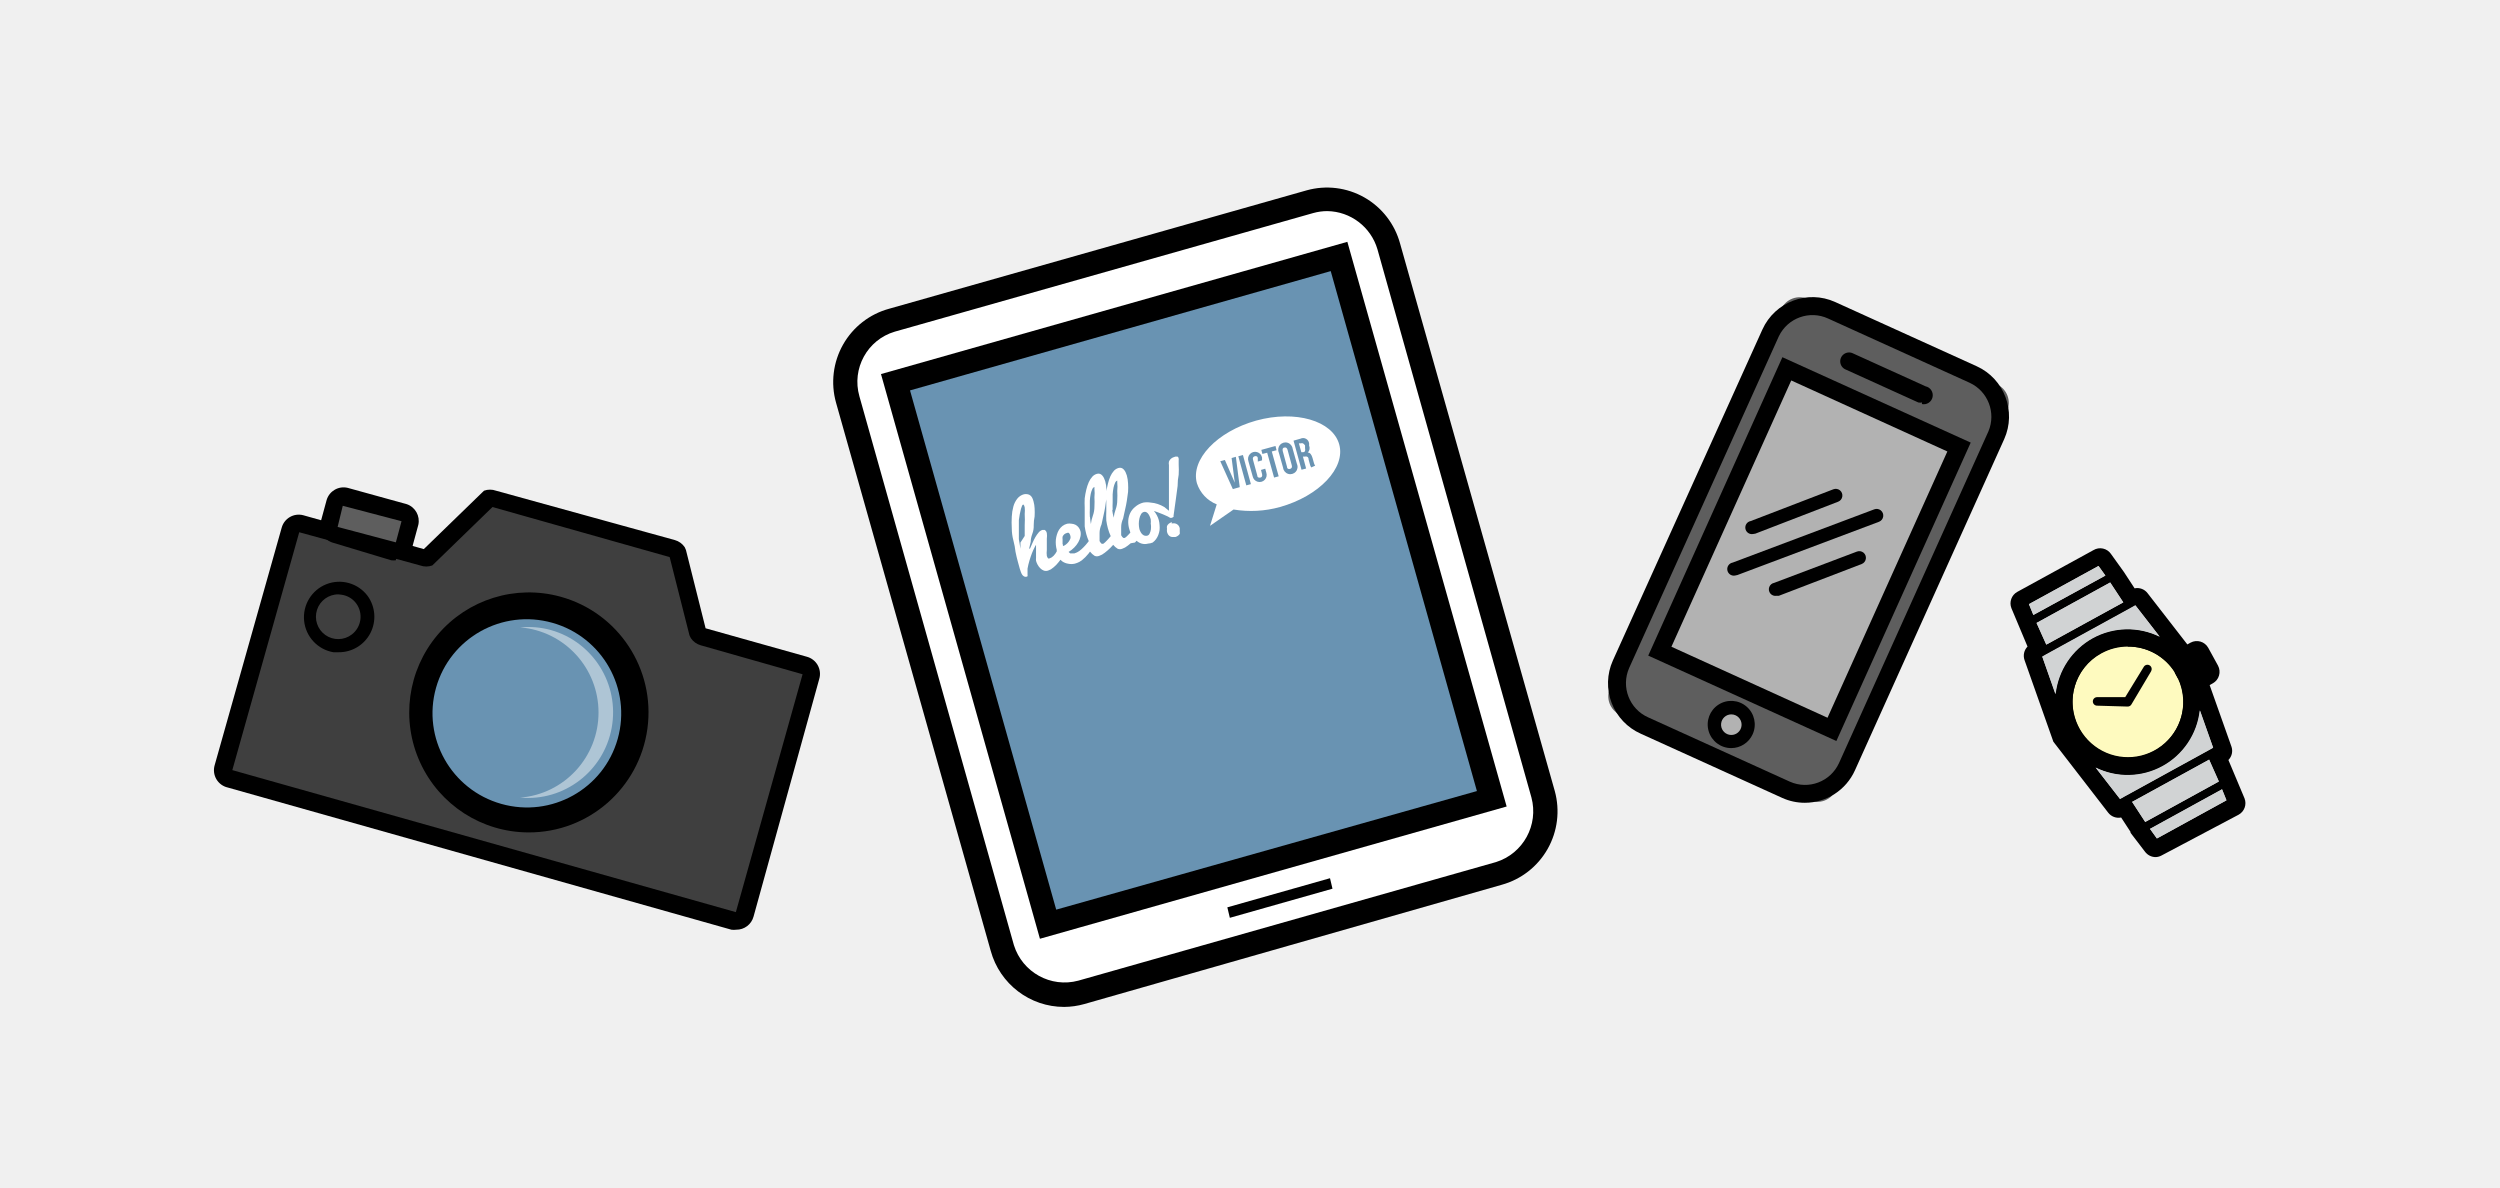
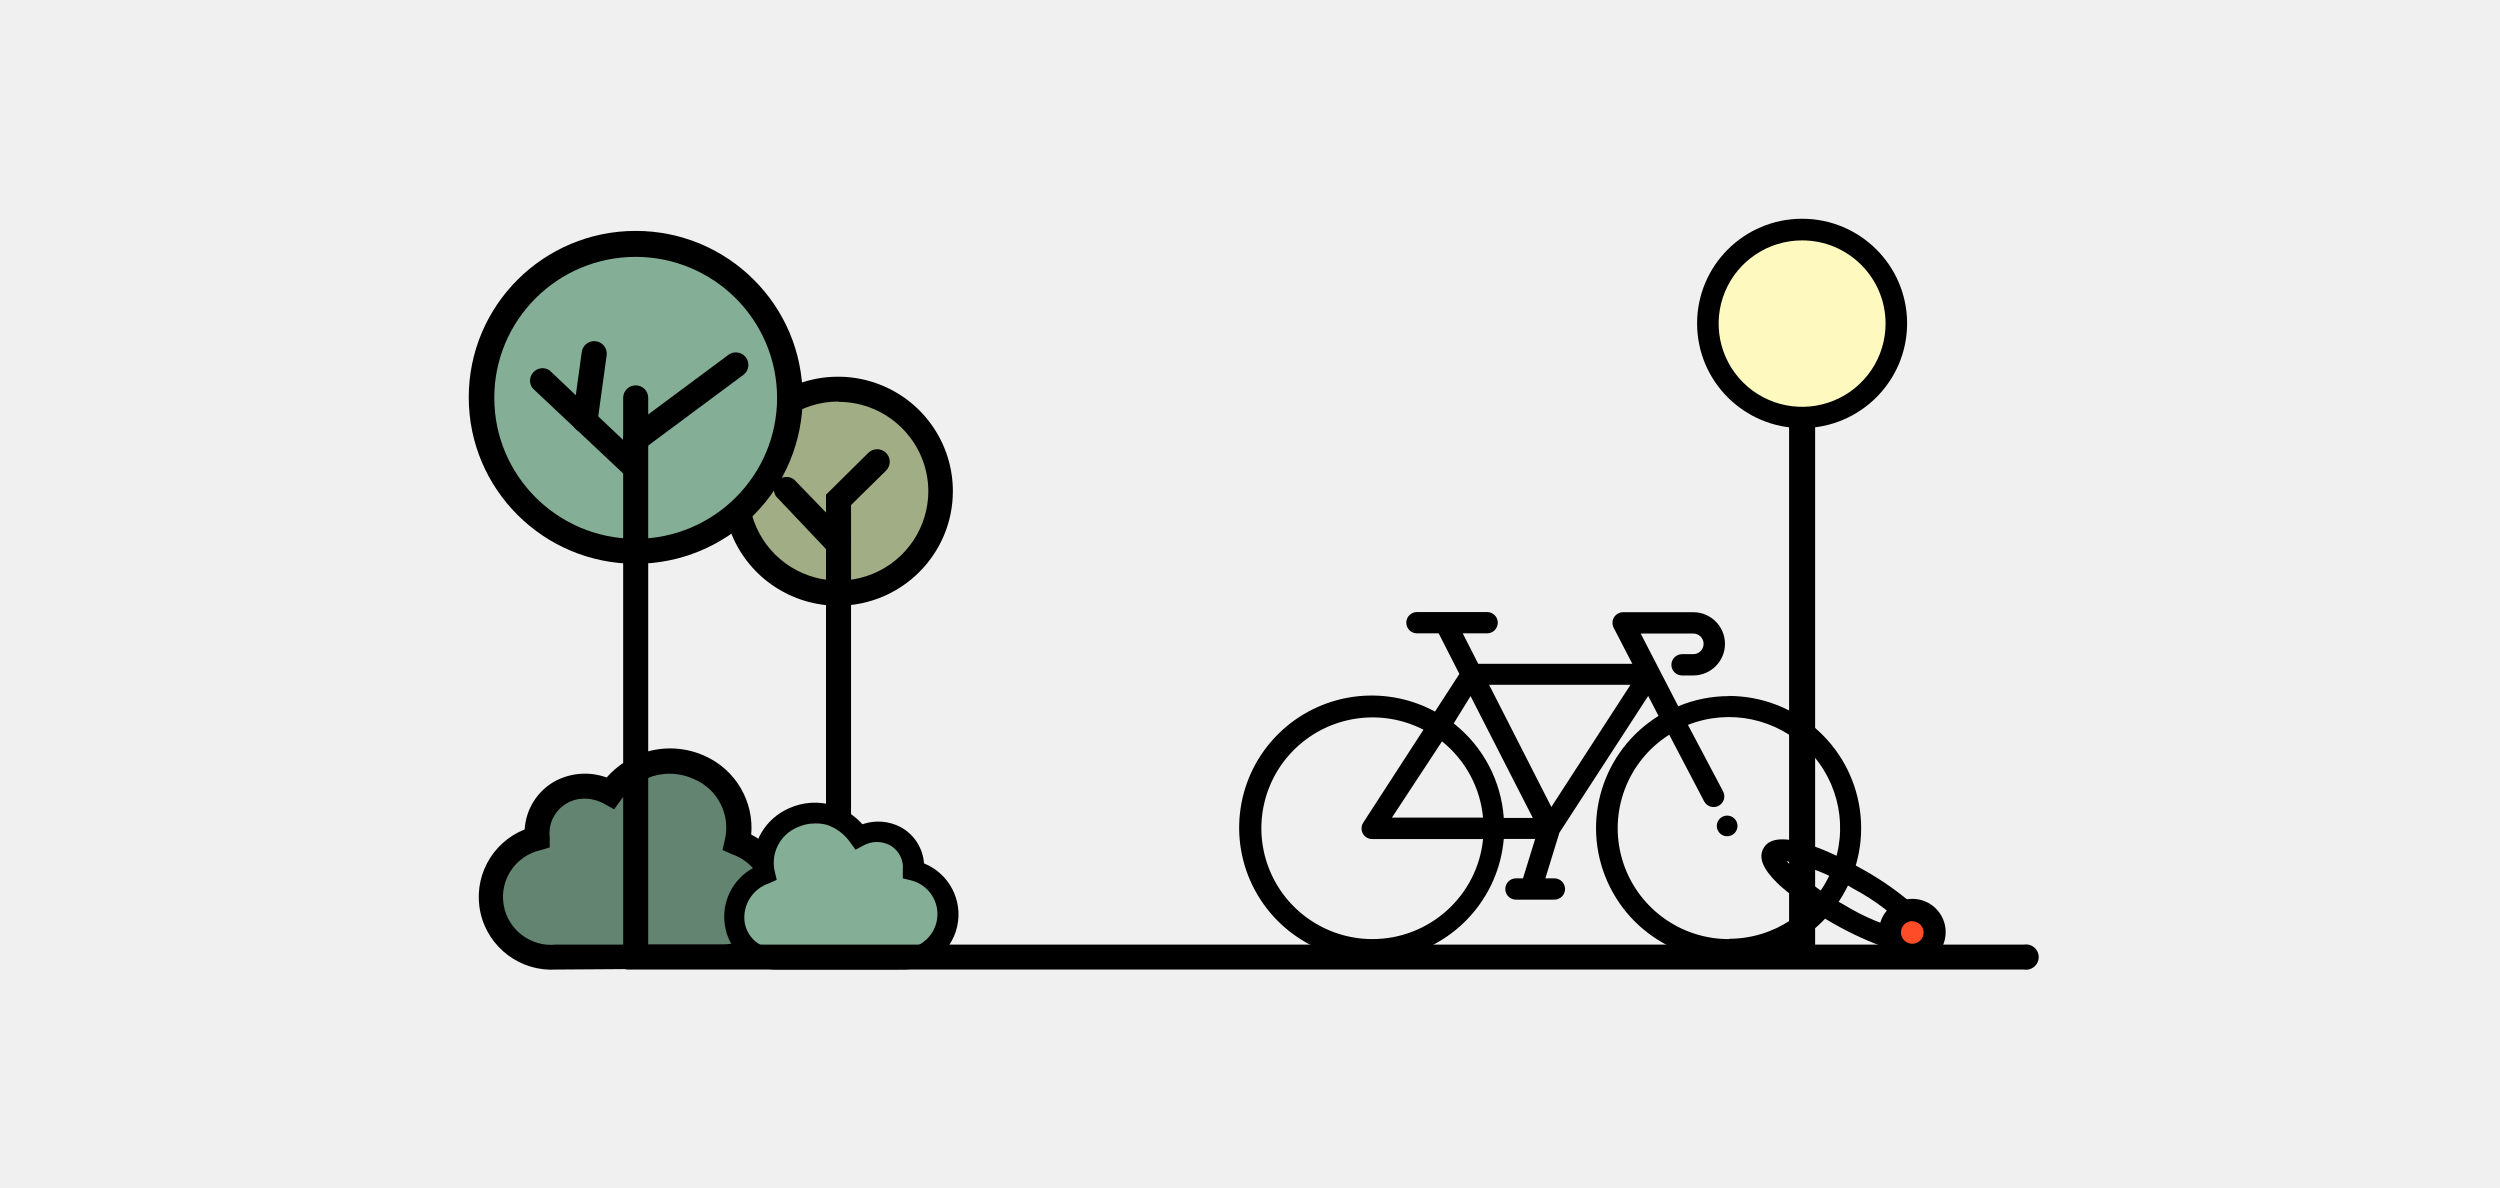
<svg xmlns="http://www.w3.org/2000/svg" width="320px" height="152px" viewBox="0 0 320 152" version="1.1">
  <defs />
  <g id="Page-1" stroke="none" stroke-width="1" fill="none" fill-rule="evenodd">
-     <g id="OUTSIDE" fill-rule="nonzero">
-       <g id="ObjetInteriorFichier-32" transform="translate(27, 24)">
-         <g id="d7516721-b531-4d45-80f3-ff5adfb349de">
+     <g id="INSIDE" fill-rule="nonzero">
+       <g id="ExteriorFichier-34" transform="translate(60, 28)">
+         <g id="4523a489-5915-4b54-b9a4-18557c2b8e66">
          <g>
-             <g id="e5da51cd-a4fc-4cf5-8ae3-6e21c4626f8f">
-               <ellipse id="Oval" fill="#FEFABF" transform="translate(245.2882, 65.81709) rotate(-35.66) translate(-245.2882, -65.81709) " cx="245.288" cy="65.817" rx="8.224" ry="8.248" />
-               <path d="M150.4,7.589 C149.195,3.462 144.893,1.086 140.772,2.272 L87.239,17.36 C83.096,18.539 80.685,22.858 81.847,27.017 L101.625,97.274 C102.184,99.273 103.514,100.967 105.32,101.982 C107.126,102.996 109.261,103.248 111.253,102.682 L164.786,87.504 C168.929,86.324 171.34,82.006 170.178,77.847 L150.4,7.589 Z M130.305,92.866 L130.101,92.139 L143.196,88.413 L143.4,89.14 L130.305,92.866 Z M164.015,78.574 L106.948,94.752 L106.948,94.388 L87.148,24.654 L87.511,24.654 L144.646,8.362 L144.646,8.725 L164.287,78.46 L164.015,78.574 Z" id="Shape" fill="#FFFFFF" />
-               <polygon id="Shape" fill="#6993B2" points="88.1 25.176 107.424 93.82 163.449 77.915 144.125 9.316" />
-               <path d="M170.925,77.642 L151.125,7.385 C149.839,2.826 145.115,0.172 140.568,1.454 L87.035,16.633 C84.838,17.247 82.975,18.715 81.861,20.711 C80.747,22.707 80.473,25.067 81.1,27.267 L100.9,97.479 C101.517,99.673 102.979,101.532 104.964,102.644 C106.948,103.757 109.292,104.032 111.479,103.409 L165.012,88.231 C169.549,86.93 172.19,82.202 170.925,77.642 Z M164.808,87.504 L111.253,102.682 C109.261,103.248 107.126,102.996 105.32,101.982 C103.514,100.967 102.184,99.273 101.625,97.274 L81.847,27.04 C81.282,25.039 81.533,22.895 82.544,21.079 C83.555,19.264 85.244,17.926 87.239,17.36 L140.772,2.272 C142.764,1.706 144.898,1.958 146.705,2.973 C148.511,3.987 149.841,5.681 150.4,7.68 L170.178,77.938 C171.284,82.061 168.897,86.314 164.808,87.504 L164.808,87.504 Z" id="Shape" fill="#000000" />
-               <path d="M109.214,104.886 C104.825,104.89 100.976,101.95 99.812,97.706 L80.012,27.539 C79.311,25.041 79.635,22.366 80.912,20.108 C82.188,17.851 84.311,16.198 86.808,15.519 L140.251,0.364 C142.738,-0.332 145.4,-0.004 147.646,1.276 C149.891,2.555 151.535,4.681 152.212,7.18 L172.013,77.256 C172.7,79.751 172.37,82.418 171.095,84.668 C169.82,86.919 167.705,88.568 165.216,89.253 L111.774,104.523 C110.94,104.757 110.08,104.879 109.214,104.886 L109.214,104.886 Z M142.901,3.022 C142.289,3.021 141.679,3.105 141.089,3.272 L87.533,18.451 C84.016,19.493 81.994,23.185 83.002,26.721 L102.78,96.979 C103.87,100.466 107.507,102.47 111.026,101.523 L164.491,86.345 C167.968,85.252 169.966,81.603 169.022,78.074 L149.313,7.907 C148.471,5.048 145.874,3.069 142.901,3.022 L142.901,3.022 Z" id="Shape" fill="#000000" />
-               <path d="M144.646,8.362 L87.511,24.54 L87.148,24.54 L106.79,94.275 L106.79,94.638 L163.902,78.46 L164.265,78.46 L144.736,8.725 L144.646,8.362 Z M107.424,93.82 L88.1,25.176 L144.125,9.271 L163.449,77.938 L107.424,93.82 Z" id="Shape" fill="#000000" />
-               <path d="M106.11,96.161 L105.702,94.707 L85.766,23.881 L145.461,6.953 L165.851,79.233 L106.11,96.161 Z M89.482,25.972 L108.194,92.434 L162.045,77.256 L143.332,10.702 L89.482,25.972 Z" id="Shape" fill="#000000" />
-               <polygon id="Shape" fill="#000000" points="130.101 92.139 130.419 93.48 143.558 89.753 143.241 88.413" />
-               <path d="M1.65,74.257 L10.145,43.854 C10.321,43.227 10.97,42.861 11.595,43.036 L27.114,47.399 C27.37,47.491 27.65,47.491 27.906,47.399 L35.518,39.9 C35.775,39.808 36.055,39.808 36.311,39.9 L59.147,46.217 C59.412,46.287 59.645,46.448 59.804,46.672 L62.409,57.033 C62.569,57.257 62.801,57.417 63.066,57.487 L76.048,61.146 C76.672,61.322 77.037,61.973 76.863,62.6 L68.436,93.025 C68.26,93.652 67.611,94.018 66.986,93.843 L2.533,75.665 C1.903,75.519 1.509,74.89 1.65,74.257 L1.65,74.257 Z" id="Shape" fill="#3F3F3F" />
-               <path d="M67.235,95.002 C67.032,95.03 66.826,95.03 66.623,95.002 L2.148,76.801 C1.541,76.663 1.018,76.28 0.7,75.743 C0.383,75.206 0.301,74.561 0.472,73.961 L9.058,43.536 C9.389,42.347 10.606,41.641 11.799,41.945 L27.249,46.285 L34.952,38.81 C35.45,38.629 35.995,38.629 36.493,38.81 L59.374,45.127 C59.89,45.269 60.34,45.591 60.642,46.035 L60.801,46.399 L63.316,56.42 L76.251,60.055 C76.851,60.208 77.362,60.601 77.666,61.142 C77.97,61.682 78.04,62.324 77.86,62.918 L69.455,93.321 C69.186,94.324 68.271,95.017 67.235,95.002 L67.235,95.002 Z M2.737,74.575 L67.19,92.752 L75.73,62.305 L62.704,58.601 C62.187,58.458 61.738,58.136 61.435,57.692 L61.254,57.328 L58.717,47.308 L36.039,40.9 L28.337,48.376 C27.832,48.562 27.278,48.562 26.774,48.376 L11.301,44.127 L2.737,74.575 Z" id="Shape" fill="#000000" />
-               <path d="M40.638,82.55 C34.683,82.528 29.281,79.046 26.788,73.622 C24.294,68.198 25.161,61.816 29.011,57.26 C32.861,52.703 38.995,50.798 44.739,52.375 C52.146,54.409 56.906,61.632 55.869,69.264 C54.832,76.897 48.318,82.579 40.638,82.55 L40.638,82.55 Z M40.638,56.351 C35.045,56.333 30.366,60.607 29.863,66.195 C29.36,71.782 33.2,76.828 38.706,77.814 C44.213,78.801 49.557,75.401 51.014,69.985 L51.014,69.985 C51.887,66.741 51.207,63.275 49.175,60.604 C47.142,57.934 43.988,56.362 40.638,56.351 L40.638,56.351 Z" id="Shape" fill="#000000" />
-               <ellipse id="Oval" fill="#6993B2" transform="translate(40.43806, 67.30963) rotate(-74.29136) translate(-40.43806, -67.30963) " cx="40.438" cy="67.31" rx="12.042" ry="12.078" />
-               <path d="M43.515,56.647 C42.233,56.292 40.897,56.177 39.574,56.306 C45.241,56.756 49.611,61.5 49.611,67.201 C49.611,72.903 45.241,77.647 39.574,78.097 C45.192,78.605 50.272,74.738 51.294,69.174 C52.317,63.61 48.945,58.18 43.515,56.647 L43.515,56.647 Z" id="Shape" fill="#FFFFFF" opacity="0.46" />
-               <path d="M16.33,59.487 L15.673,59.487 C13.669,59.144 12.139,57.505 11.928,55.477 C11.718,53.45 12.88,51.53 14.77,50.781 C16.661,50.032 18.817,50.637 20.045,52.261 C21.058,53.651 21.201,55.496 20.414,57.026 C19.627,58.556 18.046,59.509 16.33,59.487 Z M16.33,52.08 C15.08,52.063 13.965,52.865 13.578,54.057 C13.192,55.25 13.624,56.556 14.644,57.28 C15.665,58.004 17.037,57.977 18.029,57.215 C19.269,56.267 19.521,54.497 18.595,53.238 C18.144,52.628 17.466,52.227 16.715,52.125 L16.33,52.08 Z" id="Shape" fill="#000000" />
-               <rect id="Rectangle-path" fill="#5E5E5E" transform="translate(20.28078, 42.97935) rotate(15.37) translate(-20.28078, -42.97935) " x="15.297" y="40.491" width="9.968" height="4.976" rx="0.47" />
-               <path d="M23.67,47.717 C23.474,47.743 23.276,47.743 23.081,47.717 L15.537,45.445 C14.419,45.066 13.778,43.889 14.064,42.741 L14.812,39.991 C15.162,38.842 16.343,38.165 17.508,38.446 L25.075,40.537 C26.161,40.913 26.794,42.046 26.547,43.172 L25.8,45.922 C25.517,46.859 24.668,47.509 23.693,47.535 L23.67,47.717 Z M16.874,40.741 L16.217,43.445 L23.67,45.422 L24.395,42.718 L16.874,40.741 Z" id="Shape" fill="#000000" />
-               <polygon id="Shape" fill="#000000" points="253.365 63.622 252.731 61.827 251.553 60.328 254.34 58.783 256.152 62.1" />
-               <path d="M245.368,75.279 C240.867,75.277 237.005,72.059 236.177,67.621 C235.349,63.183 237.789,58.782 241.985,57.147 C246.182,55.512 250.944,57.106 253.32,60.941 L253.773,61.759 C255.187,64.667 255.007,68.1 253.299,70.843 C251.59,73.587 248.593,75.255 245.368,75.256 L245.368,75.279 Z M245.368,58.76 C244.172,58.761 242.995,59.066 241.947,59.646 L241.947,59.646 C238.56,61.513 237.288,65.757 239.086,69.188 C240.885,72.62 245.092,73.974 248.546,72.234 C252,70.494 253.428,66.3 251.757,62.804 L251.372,62.077 C250.074,59.997 247.792,58.741 245.346,58.76 L245.368,58.76 Z" id="Shape" fill="#000000" />
-               <polygon id="Shape" fill="#FFFFFF" points="252.346 61.532 252.776 62.305 252.572 61.918" />
-               <polygon id="Shape" fill="#000000" points="251.78 62.85 251.349 62.077 253.32 60.941 253.569 61.373 253.796 61.827" />
-               <polygon id="Shape" fill="#FFFFFF" points="253.275 60.987 253.728 61.827 253.501 61.396" />
-               <polygon id="Shape" fill="#000000" points="252.731 62.373 252.278 61.532 254.249 60.396 254.521 60.85 254.747 61.305" />
-               <path d="M253.864,59.078 L252.595,59.76 L246.909,52.42 C246.744,52.217 246.459,52.16 246.229,52.284 L245.731,52.557 L243.737,49.512 L243.737,49.512 L242.219,47.399 C242.059,47.176 241.758,47.107 241.517,47.24 L231.776,52.579 C231.532,52.71 231.425,53.003 231.526,53.261 L232.478,55.67 L232.478,55.67 L233.973,58.987 L233.475,59.26 C233.242,59.389 233.137,59.668 233.225,59.919 L236.918,70.439 L236.918,70.598 L243.715,79.346 C243.879,79.549 244.164,79.607 244.394,79.483 L244.893,79.21 L246.886,82.255 L246.886,82.255 L248.404,84.368 C248.565,84.591 248.866,84.659 249.106,84.527 L258.848,79.187 C259.092,79.057 259.199,78.763 259.097,78.506 L258.146,76.097 L258.146,76.097 L256.718,72.711 L257.217,72.439 C257.449,72.31 257.554,72.031 257.466,71.78 L254.362,63.009 L255.631,62.327 C255.882,62.179 255.972,61.858 255.835,61.6 L254.589,59.328 C254.457,59.059 254.133,58.947 253.864,59.078 L253.864,59.078 Z M252.346,61.509 L252.572,61.896 L252.776,62.282 C254.738,66.295 253.157,71.144 249.21,73.219 C245.264,75.294 240.388,73.838 238.214,69.937 C236.04,66.036 237.36,61.108 241.19,58.824 C245.02,56.54 249.967,57.731 252.346,61.509 L252.346,61.509 Z M254.611,61.509 L253.977,61.85 L253.751,61.214 L253.751,61.055 L253.343,60.532 L253.977,60.191 L254.611,61.509 Z" id="Shape" fill="#000000" />
-               <path d="M248.925,85.709 C248.39,85.709 247.887,85.456 247.566,85.027 L245.708,82.596 L245.708,82.482 L244.507,80.641 C243.885,80.768 243.244,80.53 242.854,80.028 L235.831,70.939 L232.138,60.487 C231.93,59.884 232.079,59.216 232.523,58.76 L230.462,53.852 C230.151,53.066 230.471,52.171 231.209,51.761 L240.951,46.422 C241.717,45.953 242.716,46.173 243.216,46.922 L244.847,49.194 L246.229,51.307 C246.852,51.175 247.495,51.414 247.883,51.92 L252.98,58.487 L253.388,58.26 C254.196,57.82 255.206,58.113 255.654,58.919 L256.9,61.191 C257.339,62.001 257.046,63.015 256.243,63.463 L255.835,63.691 L258.621,71.553 C258.835,72.155 258.685,72.826 258.236,73.279 L260.298,78.187 C260.608,78.974 260.288,79.869 259.55,80.278 L249.673,85.504 C249.443,85.63 249.187,85.7 248.925,85.709 Z M248.087,81.8 L249.106,83.186 L257.942,78.347 L257.194,76.438 L255.291,72.166 L256.265,71.643 L254.657,67.099 C254.285,69.803 252.758,72.21 250.474,73.694 C248.19,75.178 245.375,75.59 242.763,74.825 C242.306,74.691 241.859,74.524 241.426,74.325 L244.394,78.142 L245.368,77.619 L248.087,81.8 Z M245.368,58.692 C242.211,58.698 239.439,60.797 238.567,63.84 C237.695,66.883 238.934,70.138 241.607,71.824 C244.279,73.51 247.741,73.221 250.098,71.115 C252.456,69.009 253.141,65.593 251.78,62.736 L251.417,62.055 C250.099,59.976 247.802,58.729 245.346,58.76 L245.368,58.692 Z M234.494,59.987 L236.103,64.531 C236.168,64.07 236.267,63.615 236.397,63.168 C237.162,60.551 239.024,58.397 241.499,57.267 C243.975,56.137 246.817,56.143 249.288,57.283 L246.342,53.488 L245.368,54.011 L241.608,48.421 L232.772,53.261 L233.611,55.397 L235.423,59.464 L234.494,59.987 Z" id="Shape" fill="#000000" />
-               <path d="M241.245,74.257 L244.349,78.256 L244.87,77.96 L255.744,71.984 L256.265,71.689 L254.566,66.917 C254.229,69.935 252.447,72.599 249.791,74.055 C247.134,75.512 243.937,75.578 241.222,74.234" id="Shape" fill="#D1D3D4" />
-               <polygon id="Shape" fill="#D1D3D4" points="233.679 55.738 234.925 58.51 244.779 53.102 243.103 50.557" />
-               <polygon id="Shape" fill="#D1D3D4" points="232.704 53.329 233.271 54.715 242.491 49.671 241.608 48.444" />
-               <polygon id="Shape" fill="#D1D3D4" points="257.987 78.437 257.421 77.029 248.2 82.096 249.084 83.323" />
-               <polygon id="Shape" fill="#D1D3D4" points="257.013 76.029 255.767 73.234 245.912 78.642 247.588 81.21" />
-               <path d="M240.883,57.692 C243.538,56.24 246.732,56.172 249.446,57.51 L246.342,53.511 L245.821,53.806 L234.947,59.782 L234.426,60.078 L236.125,64.849 C236.456,61.83 238.23,59.16 240.883,57.692 Z" id="Shape" fill="#D1D3D4" />
-               <polygon id="Shape" fill="#D1D3D4" points="232.704 53.329 241.608 48.444 242.491 49.671 233.271 54.715" />
-               <polygon id="Shape" fill="#D1D3D4" points="233.679 55.738 243.103 50.557 244.779 53.102 234.925 58.51" />
-               <path d="M234.403,60.032 L234.925,59.737 L245.799,53.761 L246.32,53.466 L249.423,57.465 C246.702,56.119 243.497,56.191 240.839,57.657 C238.18,59.124 236.403,61.801 236.08,64.827 L234.403,60.032 Z" id="Shape" fill="#D1D3D4" />
-               <polygon id="Shape" fill="#D1D3D4" points="257.987 78.437 249.084 83.323 248.2 82.096 257.421 77.029" />
-               <polygon id="Shape" fill="#D1D3D4" points="257.013 76.029 247.588 81.21 245.912 78.642 255.767 73.234" />
-               <path d="M256.288,71.712 L255.767,72.007 L244.893,77.983 L244.371,78.278 L241.268,74.279 C243.982,75.624 247.18,75.557 249.836,74.101 C252.493,72.644 254.275,69.98 254.611,66.963 L256.288,71.712 Z" id="Shape" fill="#D1D3D4" />
-               <path d="M123.011,42.832 C122.861,42.869 122.722,42.939 122.603,43.036 C122.506,43.116 122.428,43.217 122.376,43.331 C122.353,43.452 122.353,43.575 122.376,43.695 C122.357,43.823 122.357,43.953 122.376,44.081 C122.407,44.211 122.46,44.334 122.535,44.445 C122.658,44.625 122.861,44.735 123.079,44.74 L123.441,44.74 C123.573,44.705 123.696,44.643 123.804,44.558 C123.885,44.496 123.954,44.419 124.007,44.331 C124.022,44.249 124.022,44.164 124.007,44.081 C124.014,43.998 124.014,43.915 124.007,43.831 C124.013,43.763 124.013,43.695 124.007,43.627 L124.007,43.627 C123.938,43.207 123.543,42.922 123.124,42.991 L122.965,42.991 L123.011,42.832 Z" id="Shape" fill="#FFFFFF" />
-               <path d="M123.849,34.583 L123.736,34.447 L123.6,34.447 L123.441,34.447 L123.124,34.561 C123.015,34.612 122.916,34.681 122.829,34.765 C122.742,34.857 122.673,34.965 122.625,35.083 C122.593,35.233 122.593,35.388 122.625,35.538 L122.625,36.401 L122.625,37.424 L122.625,38.56 L122.625,39.741 L122.625,40.923 L122.625,41.377 L122.036,40.9 C121.77,40.744 121.49,40.615 121.198,40.514 C120.905,40.414 120.601,40.353 120.292,40.332 C119.977,40.277 119.655,40.277 119.341,40.332 C118.945,40.433 118.58,40.628 118.276,40.9 C118.018,41.11 117.809,41.373 117.664,41.673 C117.519,41.979 117.434,42.311 117.415,42.65 C117.399,43.018 117.445,43.387 117.551,43.74 C117.587,43.887 117.633,44.031 117.687,44.172 L117.687,44.172 L117.46,44.422 L117.211,44.672 L116.984,44.854 L116.781,44.854 L116.781,44.854 L116.645,44.718 L116.509,44.513 C116.5,44.43 116.5,44.346 116.509,44.263 L116.509,44.263 C116.505,44.187 116.505,44.112 116.509,44.036 L116.509,43.809 L116.509,43.627 C116.505,43.574 116.505,43.521 116.509,43.468 C116.509,43.119 116.592,42.756 116.758,42.377 L117.007,41.241 C117.098,40.862 117.173,40.484 117.234,40.105 C117.294,39.726 117.347,39.347 117.392,38.969 C117.417,38.606 117.417,38.241 117.392,37.878 C117.377,37.532 117.324,37.19 117.234,36.856 C117.192,36.715 117.139,36.578 117.075,36.447 C117.018,36.322 116.941,36.207 116.849,36.106 C116.769,36.014 116.668,35.944 116.554,35.901 C116.429,35.861 116.294,35.861 116.169,35.901 C115.942,35.963 115.737,36.089 115.58,36.265 C115.393,36.474 115.24,36.712 115.127,36.969 C114.992,37.277 114.886,37.596 114.81,37.924 C114.72,38.29 114.652,38.662 114.606,39.037 C114.586,39.438 114.586,39.84 114.606,40.241 L114.606,41.468 C114.586,41.854 114.586,42.241 114.606,42.627 C114.653,42.964 114.721,43.298 114.81,43.627 C114.903,43.969 115.024,44.304 115.172,44.627 L114.923,44.922 L114.696,45.172 L114.447,45.422 L114.221,45.604 L114.017,45.604 L114.017,45.604 L113.881,45.467 L113.745,45.263 C113.736,45.18 113.736,45.096 113.745,45.013 L113.745,45.013 C113.741,44.937 113.741,44.861 113.745,44.786 L113.745,44.558 L113.745,44.377 C113.741,44.324 113.741,44.271 113.745,44.218 C113.745,43.869 113.828,43.506 113.994,43.127 L114.243,41.991 C114.334,41.612 114.409,41.233 114.47,40.855 C114.53,40.476 114.583,40.097 114.628,39.719 C114.653,39.355 114.653,38.991 114.628,38.628 C114.613,38.282 114.56,37.939 114.47,37.605 C114.428,37.465 114.375,37.328 114.311,37.196 C114.254,37.072 114.177,36.957 114.085,36.856 C114.005,36.764 113.904,36.693 113.79,36.651 C113.665,36.611 113.53,36.611 113.405,36.651 C113.178,36.713 112.973,36.839 112.816,37.015 C112.629,37.224 112.476,37.462 112.363,37.719 C112.229,38.027 112.122,38.346 112.046,38.673 C111.956,39.04 111.888,39.412 111.842,39.787 C111.822,40.188 111.822,40.59 111.842,40.991 L111.842,42.218 L111.842,43.377 C111.889,43.714 111.957,44.048 112.046,44.377 C112.13,44.679 112.236,44.975 112.363,45.263 L112.204,45.467 C112.051,45.667 111.884,45.857 111.706,46.035 C111.532,46.218 111.342,46.385 111.14,46.535 C110.954,46.669 110.747,46.768 110.528,46.831 L110.165,46.831 L109.984,46.831 L109.78,46.649 C110.045,46.491 110.288,46.3 110.505,46.081 C110.709,45.878 110.884,45.649 111.026,45.399 C111.156,45.173 111.248,44.928 111.298,44.672 C111.351,44.448 111.351,44.215 111.298,43.99 C111.25,43.808 111.166,43.638 111.049,43.491 C110.944,43.359 110.813,43.25 110.664,43.172 C110.508,43.095 110.339,43.049 110.165,43.036 C109.978,43.001 109.786,43.001 109.599,43.036 C109.377,43.091 109.169,43.192 108.987,43.331 C108.819,43.466 108.673,43.627 108.557,43.809 C108.438,43.999 108.347,44.206 108.285,44.422 C108.218,44.637 108.173,44.857 108.149,45.081 C108.111,45.516 108.15,45.954 108.262,46.376 L108.262,46.581 L108.262,46.581 L108.081,46.876 L107.855,47.149 L107.605,47.353 L107.356,47.467 C107.295,47.509 107.214,47.509 107.152,47.467 C107.076,47.375 107.021,47.266 106.994,47.149 C106.96,46.9 106.96,46.648 106.994,46.399 L106.994,45.672 L106.994,44.945 C107.027,44.711 107.027,44.474 106.994,44.24 C106.974,44.143 106.935,44.05 106.88,43.968 L106.722,43.831 L106.563,43.831 L106.427,43.831 C106.241,43.889 106.076,43.999 105.952,44.149 C105.789,44.34 105.645,44.545 105.521,44.763 C105.387,44.999 105.266,45.241 105.159,45.49 L104.842,46.217 L104.728,46.217 L104.932,45.354 C104.932,45.036 105,44.695 105.136,44.331 C105.272,43.968 105.332,43.597 105.317,43.218 C105.317,42.839 105.355,42.468 105.431,42.104 C105.451,41.756 105.451,41.407 105.431,41.059 C105.418,40.767 105.372,40.478 105.295,40.196 C105.257,40.04 105.203,39.887 105.136,39.741 C105.077,39.619 104.992,39.51 104.887,39.423 C104.789,39.341 104.672,39.286 104.547,39.264 C104.39,39.23 104.228,39.23 104.071,39.264 C103.73,39.354 103.428,39.553 103.21,39.832 C102.979,40.128 102.809,40.468 102.712,40.832 C102.595,41.254 102.526,41.689 102.508,42.127 C102.478,42.627 102.478,43.127 102.508,43.627 C102.508,44.142 102.576,44.657 102.712,45.172 C102.848,45.687 102.939,46.172 102.984,46.626 C103.075,47.081 103.173,47.497 103.278,47.876 L103.528,48.785 L103.664,49.194 C103.704,49.313 103.757,49.427 103.822,49.535 C103.877,49.629 103.955,49.707 104.049,49.762 C104.193,49.858 104.38,49.858 104.524,49.762 C104.537,49.694 104.537,49.625 104.524,49.557 C104.533,49.451 104.533,49.345 104.524,49.239 L104.524,48.785 C104.587,48.432 104.67,48.083 104.774,47.74 C104.879,47.391 104.985,47.081 105.091,46.808 C105.196,46.535 105.302,46.301 105.408,46.104 C105.463,45.976 105.531,45.854 105.612,45.74 L105.612,45.74 L105.612,45.876 L105.612,46.149 L105.612,46.535 L105.612,46.967 L105.612,47.399 C105.598,47.527 105.598,47.657 105.612,47.785 C105.66,47.959 105.728,48.127 105.816,48.285 C105.907,48.452 106.021,48.605 106.156,48.739 C106.283,48.87 106.438,48.971 106.609,49.035 C106.785,49.095 106.976,49.095 107.152,49.035 L107.515,48.876 L107.877,48.603 L108.217,48.285 L108.512,47.944 L108.738,47.649 L108.965,47.853 C109.182,48.004 109.429,48.105 109.69,48.149 C109.98,48.215 110.282,48.215 110.573,48.149 C110.777,48.095 110.975,48.019 111.162,47.921 L111.479,47.717 L111.932,47.308 L112.318,46.876 L112.521,46.603 L112.521,46.603 C112.684,46.819 112.883,47.004 113.111,47.149 C113.299,47.23 113.511,47.23 113.7,47.149 L114.062,46.99 L114.424,46.74 L114.787,46.444 L115.127,46.126 L115.489,45.74 C115.649,45.937 115.84,46.106 116.056,46.24 C116.244,46.321 116.457,46.321 116.645,46.24 L117.007,46.081 L117.37,45.831 L117.732,45.536 L118.276,45.445 L118.48,45.217 L118.48,45.217 C118.669,45.386 118.893,45.51 119.137,45.581 C119.403,45.657 119.686,45.657 119.952,45.581 C120.155,45.572 120.355,45.525 120.541,45.445 C120.705,45.323 120.851,45.178 120.972,45.013 C121.094,44.845 121.193,44.662 121.266,44.468 C121.341,44.269 121.394,44.064 121.425,43.854 C121.445,43.642 121.445,43.429 121.425,43.218 C121.407,42.781 121.291,42.353 121.085,41.968 C120.98,41.764 120.851,41.573 120.7,41.4 L120.7,41.4 L121.221,41.582 L121.855,41.832 L122.467,42.104 L122.784,42.286 L122.965,42.286 C123.058,42.261 123.143,42.214 123.214,42.15 L123.214,42.15 C123.228,42.106 123.228,42.058 123.214,42.014 C123.32,41.226 123.418,40.521 123.509,39.9 C123.6,39.279 123.675,38.711 123.736,38.196 C123.736,37.681 123.781,37.204 123.871,36.765 C123.897,36.333 123.897,35.901 123.871,35.47 C123.877,35.371 123.877,35.273 123.871,35.174 L123.871,34.947 C123.888,34.825 123.881,34.702 123.849,34.583 L123.849,34.583 Z M103.618,45.445 L103.618,46.24 C103.543,45.846 103.475,45.437 103.414,45.013 L103.414,44.445 L103.414,43.831 L103.414,43.195 L103.414,42.559 C103.474,42.076 103.565,41.598 103.686,41.127 C103.777,40.794 103.867,40.612 103.958,40.582 C103.958,40.582 104.094,40.582 104.162,40.946 C104.193,41.225 104.193,41.507 104.162,41.786 C104.19,42.263 104.19,42.741 104.162,43.218 L104.162,43.831 L104.162,44.604 L103.618,45.445 Z M109.01,45.74 C109.003,45.627 109.003,45.513 109.01,45.399 C109,45.278 109,45.157 109.01,45.036 C108.993,44.923 108.993,44.808 109.01,44.695 C109.057,44.583 109.126,44.482 109.214,44.399 C109.318,44.31 109.443,44.248 109.576,44.218 C109.653,44.173 109.748,44.173 109.826,44.218 C109.916,44.321 109.979,44.446 110.007,44.581 C110.045,44.699 110.045,44.827 110.007,44.945 C109.95,45.091 109.873,45.228 109.78,45.354 C109.682,45.481 109.568,45.596 109.44,45.695 C109.328,45.789 109.197,45.859 109.055,45.899 L109.055,45.626 L109.01,45.74 Z M112.499,42.15 C112.48,41.794 112.48,41.438 112.499,41.082 L112.499,40.082 C112.517,39.792 112.555,39.504 112.612,39.219 C112.655,39.007 112.724,38.801 112.816,38.605 C112.864,38.48 112.963,38.381 113.088,38.333 L113.088,38.333 L113.088,38.582 C113.124,38.938 113.124,39.295 113.088,39.65 C113.11,40.044 113.11,40.438 113.088,40.832 C113.088,41.241 113.02,41.635 112.884,42.014 C112.748,42.392 112.665,42.748 112.635,43.082 C112.58,42.789 112.542,42.493 112.521,42.195 L112.499,42.15 Z M115.421,41.332 C115.402,40.976 115.402,40.62 115.421,40.264 L115.421,39.264 C115.439,38.974 115.477,38.686 115.535,38.401 C115.578,38.189 115.646,37.983 115.738,37.787 C115.787,37.662 115.885,37.563 116.01,37.515 L116.01,37.515 L116.01,37.764 C116.047,38.12 116.047,38.477 116.01,38.832 C116.032,39.226 116.032,39.62 116.01,40.014 C116.01,40.423 115.942,40.817 115.806,41.196 C115.67,41.574 115.587,41.93 115.557,42.264 C115.465,41.92 115.397,41.571 115.353,41.218 L115.421,41.332 Z M120.315,43.104 C120.338,43.323 120.338,43.544 120.315,43.763 C120.29,43.945 120.236,44.121 120.156,44.286 C120.108,44.411 120.009,44.51 119.884,44.558 C119.653,44.631 119.4,44.57 119.227,44.399 C119.135,44.315 119.058,44.215 119.001,44.104 C118.934,43.981 118.881,43.852 118.842,43.718 C118.743,43.276 118.743,42.818 118.842,42.377 C118.879,42.185 118.948,42.001 119.046,41.832 C119.116,41.692 119.238,41.586 119.386,41.536 C119.481,41.503 119.585,41.503 119.68,41.536 C119.776,41.577 119.861,41.639 119.93,41.718 C120.011,41.815 120.08,41.922 120.133,42.036 C120.199,42.175 120.252,42.32 120.292,42.468 C120.315,42.679 120.315,42.893 120.292,43.104 L120.315,43.104 Z" id="Shape" fill="#FFFFFF" />
-               <path d="M139.526,32.743 L139.254,32.743 L139.571,33.879 L139.798,33.879 C140.024,33.879 140.115,33.697 140.047,33.379 L140.047,33.016 C139.866,32.766 139.73,32.675 139.526,32.743 Z" id="Shape" fill="#FFFFFF" />
-               <path d="M133.794,29.834 C128.765,31.243 125.367,34.833 126.205,37.855 C126.607,39.091 127.537,40.082 128.742,40.559 L127.881,43.309 L130.894,41.218 C132.872,41.545 134.898,41.437 136.83,40.9 C141.859,39.491 145.257,35.901 144.419,32.879 C143.581,29.857 138.824,28.448 133.794,29.834 Z M131.687,38.355 L130.804,38.605 L129.195,35.038 L129.784,34.879 L131.053,37.787 L131.053,37.787 L130.645,34.629 L131.189,34.47 L131.687,38.355 Z M133.115,37.969 L132.526,38.128 L131.506,34.402 L132.095,34.243 L133.115,37.969 Z M134.542,34.924 L133.998,35.083 L133.998,34.674 C133.998,34.402 133.772,34.333 133.59,34.402 C133.409,34.47 133.318,34.583 133.386,34.856 L133.93,36.856 C133.93,37.128 134.157,37.174 134.338,37.128 C134.519,37.083 134.61,36.946 134.542,36.674 L134.406,36.151 L134.95,35.992 L135.086,36.492 C135.197,36.813 135.12,37.169 134.888,37.416 C134.655,37.662 134.304,37.758 133.979,37.664 C133.654,37.57 133.408,37.302 133.341,36.969 L132.797,35.038 C132.686,34.717 132.762,34.361 132.995,34.114 C133.228,33.868 133.578,33.772 133.904,33.866 C134.229,33.96 134.475,34.228 134.542,34.561 L134.542,34.924 Z M136.399,33.629 L135.788,33.788 L136.671,36.969 L136.082,37.128 L135.199,33.947 L134.587,34.106 L134.451,33.584 L136.264,33.084 L136.399,33.629 Z M139.005,35.379 C139.157,35.713 139.099,36.105 138.857,36.38 C138.616,36.656 138.235,36.764 137.885,36.655 C137.536,36.547 137.282,36.243 137.238,35.879 L136.694,33.947 C136.542,33.613 136.6,33.221 136.842,32.945 C137.083,32.67 137.464,32.562 137.813,32.671 C138.163,32.779 138.417,33.083 138.461,33.447 L139.005,35.379 Z M140.84,35.833 C140.752,35.702 140.69,35.556 140.659,35.401 L140.5,34.811 C140.5,34.47 140.251,34.379 139.979,34.447 L139.775,34.447 L140.183,35.969 L139.594,36.128 L138.574,32.402 L139.458,32.152 C139.684,32.039 139.952,32.044 140.173,32.167 C140.395,32.289 140.542,32.513 140.568,32.766 L140.568,33.061 C140.701,33.358 140.627,33.706 140.387,33.924 L140.387,33.924 C140.704,33.924 140.885,34.22 140.998,34.606 L141.157,35.174 C141.187,35.329 141.249,35.476 141.338,35.606 L140.84,35.833 Z" id="Shape" fill="#FFFFFF" />
-               <path d="M137.396,33.288 C137.215,33.288 137.124,33.47 137.192,33.743 L137.736,35.742 C137.736,36.015 137.963,36.083 138.144,36.015 C138.325,35.947 138.416,35.833 138.348,35.56 L137.804,33.561 C137.736,33.311 137.578,33.243 137.396,33.288 Z" id="Shape" fill="#FFFFFF" />
-               <rect id="Rectangle-path" fill="#5E5E5E" transform="translate(204.4911, 46.3455) rotate(24.31) translate(-204.4911, -46.3455) " x="188.633" y="17.147" width="31.716" height="58.396" rx="2.6" />
-               <path d="M204.024,78.756 C203.032,78.758 202.051,78.549 201.146,78.142 L183.023,69.917 C181.306,69.156 179.963,67.74 179.291,65.983 C178.619,64.225 178.674,62.272 179.443,60.555 L198.586,18.178 C200.192,14.63 204.357,13.055 207.898,14.656 L226.021,22.881 C229.558,24.491 231.129,28.669 229.533,32.22 L210.435,74.597 C209.297,77.125 206.789,78.752 204.024,78.756 Z M202.098,76.052 C204.494,77.125 207.306,76.06 208.396,73.666 L227.516,31.22 C228.525,28.835 227.461,26.078 225.115,24.995 L206.991,16.769 C204.625,15.68 201.826,16.69 200.693,19.041 L181.528,61.509 C180.466,63.931 181.561,66.758 183.974,67.826 L202.098,76.052 Z" id="Shape" fill="#000000" />
-               <rect id="Rectangle-path" fill="#B2B2B2" transform="translate(204.6177, 46.29505) rotate(24.31) translate(-204.6177, -46.29505) " x="192.52" y="26.47" width="24.195" height="39.65" />
-               <path d="M208.056,70.848 L183.974,59.919 L201.146,21.723 L225.251,32.652 L208.056,70.848 Z M186.942,58.783 L206.923,67.872 L222.261,33.788 L202.279,24.699 L186.942,58.783 Z" id="Shape" fill="#000000" />
-               <ellipse id="Oval" fill="#B2B2B2" transform="translate(194.6065, 68.74692) rotate(-65.69) translate(-194.6065, -68.74692) " cx="194.606" cy="68.747" rx="2.152" ry="2.159" />
-               <path d="M194.599,71.757 C193.263,71.758 192.085,70.875 191.707,69.589 C191.329,68.303 191.841,66.921 192.965,66.195 C194.088,65.469 195.555,65.571 196.566,66.448 C197.578,67.324 197.893,68.764 197.34,69.985 L197.34,69.985 C196.852,71.063 195.78,71.756 194.599,71.757 L194.599,71.757 Z M194.599,67.44 C193.928,67.445 193.368,67.957 193.302,68.628 C193.235,69.298 193.684,69.91 194.341,70.048 C194.999,70.185 195.654,69.803 195.86,69.162 C196.066,68.521 195.757,67.827 195.143,67.553 C194.972,67.476 194.787,67.438 194.599,67.44 Z" id="Shape" fill="#000000" />
-               <path d="M219.021,27.517 C218.864,27.55 218.702,27.55 218.545,27.517 L209.279,23.313 C208.885,23.164 208.607,22.807 208.556,22.387 C208.505,21.968 208.691,21.555 209.038,21.315 C209.385,21.075 209.836,21.048 210.208,21.245 L219.474,25.449 C220.1,25.581 220.5,26.196 220.369,26.824 C220.238,27.451 219.624,27.853 218.998,27.721 L219.021,27.517 Z" id="Shape" fill="#000000" />
-               <path d="M197.386,44.354 C196.929,44.436 196.493,44.13 196.412,43.672 C196.33,43.214 196.635,42.777 197.091,42.695 L207.671,38.628 C207.954,38.518 208.274,38.569 208.511,38.76 C208.747,38.951 208.863,39.254 208.816,39.555 C208.769,39.856 208.566,40.109 208.283,40.218 L197.68,44.309 L197.386,44.354 Z" id="Shape" fill="#000000" />
-               <path d="M195.075,49.671 C194.618,49.753 194.182,49.447 194.101,48.989 C194.02,48.531 194.324,48.094 194.78,48.012 L212.904,41.196 C213.187,41.086 213.508,41.136 213.744,41.328 C213.98,41.519 214.097,41.822 214.05,42.123 C214.003,42.424 213.799,42.677 213.516,42.786 L195.392,49.603 L195.075,49.671 Z" id="Shape" fill="#000000" />
-               <path d="M200.399,52.261 C200.103,52.314 199.802,52.205 199.609,51.975 C199.416,51.744 199.36,51.428 199.462,51.145 C199.564,50.862 199.809,50.655 200.104,50.603 L210.684,46.603 C210.967,46.494 211.287,46.544 211.524,46.735 C211.76,46.927 211.876,47.23 211.829,47.531 C211.782,47.832 211.579,48.084 211.296,48.194 L200.693,52.261 L200.399,52.261 Z" id="Shape" fill="#000000" />
-               <path d="M248.359,61.896 L245.821,66.167 C245.723,66.338 245.542,66.442 245.346,66.44 L241.426,66.326 C241.126,66.326 240.883,66.082 240.883,65.781 C240.883,65.48 241.126,65.236 241.426,65.236 L245.028,65.236 L247.407,61.35 C247.564,61.093 247.898,61.012 248.155,61.168 C248.411,61.325 248.492,61.661 248.336,61.918 L248.359,61.896 Z" id="Shape" fill="#000000" />
+             <g id="ac86f78e-3818-497b-8d65-a53b2d348478" transform="translate(156.9895, 0)">
+               <path d="M13.68,94.655 C12.76,94.655 12.013,93.911 12.013,92.993 L12.013,20.111 C12.013,19.194 12.76,18.45 13.68,18.45 C14.601,18.45 15.347,19.194 15.347,20.111 L15.347,92.993 C15.347,93.911 14.601,94.655 13.68,94.655 L13.68,94.655 Z" id="Shape" fill="#000000" />
+               <ellipse id="Oval" fill="#FEFABF" cx="13.68" cy="13.4" rx="12.052" ry="12.016" />
+               <path d="M13.68,26.801 C6.257,26.801 0.239,20.801 0.239,13.4 C0.239,6 6.257,1.35951515e-15 13.68,0 C21.103,-1.35951515e-15 27.121,6 27.121,13.4 C27.109,20.796 21.098,26.789 13.68,26.801 L13.68,26.801 Z M13.68,2.77 C9.359,2.77 5.463,5.365 3.809,9.345 C2.155,13.326 3.07,17.907 6.125,20.954 C9.181,24 13.776,24.912 17.769,23.263 C21.761,21.614 24.364,17.73 24.364,13.422 C24.364,7.539 19.581,2.77 13.68,2.77 L13.68,2.77 Z" id="Shape" fill="#000000" />
+               <path d="M28.018,94.101 C27.007,94.058 26.007,93.871 25.048,93.547 C19.854,91.762 15.052,88.999 10.902,85.409 C9.513,84.11 7.761,82.192 8.765,80.53 C10.582,77.377 19.022,81.894 21.586,83.364 C23.981,84.703 26.224,86.295 28.275,88.115 C29.664,89.414 31.416,91.332 30.412,92.993 C29.89,93.787 28.962,94.216 28.018,94.101 Z M11.693,82.235 C13.805,84.462 16.266,86.333 18.979,87.774 C21.617,89.404 24.504,90.591 27.527,91.289 C25.415,89.061 22.954,87.19 20.24,85.75 C17.603,84.12 14.716,82.933 11.693,82.235 L11.693,82.235 Z" id="Shape" fill="#000000" />
+               <ellipse id="Oval" fill="#FF4C28" cx="27.783" cy="91.374" rx="2.842" ry="2.833" />
+               <path d="M27.783,95.571 C25.423,95.571 23.51,93.664 23.51,91.31 C23.51,88.957 25.423,87.05 27.783,87.05 C30.144,87.05 32.057,88.957 32.057,91.31 C32.057,93.664 30.144,95.571 27.783,95.571 Z M27.783,89.904 C26.981,89.904 26.33,90.553 26.33,91.353 C26.33,92.153 26.981,92.802 27.783,92.802 C28.586,92.802 29.236,92.153 29.236,91.353 C29.225,90.561 28.577,89.926 27.783,89.926 L27.783,89.904 Z" id="Shape" fill="#000000" />
+             </g>
+             <g id="e39d3481-2fdc-444d-a83f-53892117af6e" transform="translate(0, 1)">
+               <ellipse id="Oval" fill="#A1AD84" cx="47.331" cy="33.854" rx="13.099" ry="13.06" />
+               <path d="M47.331,48.533 C41.379,48.558 35.999,45.004 33.703,39.529 C31.407,34.054 32.649,27.739 36.849,23.534 C41.048,19.328 47.377,18.063 52.878,20.328 C58.379,22.592 61.968,27.941 61.968,33.875 C61.957,41.941 55.421,48.486 47.331,48.533 Z M47.331,22.392 C42.681,22.392 38.489,25.185 36.71,29.468 C34.931,33.751 35.914,38.681 39.202,41.959 C42.49,45.237 47.435,46.217 51.73,44.443 C56.026,42.669 58.827,38.49 58.827,33.854 C58.792,27.545 53.659,22.446 47.331,22.435 L47.331,22.392 Z" id="Shape" fill="#000000" />
+               <path d="M47.331,94.87 C46.446,94.87 45.728,94.154 45.728,93.272 L45.728,34.323 L51.135,28.975 C51.76,28.346 52.779,28.341 53.41,28.965 C54.042,29.588 54.047,30.604 53.421,31.233 L48.934,35.643 L48.934,93.165 C48.963,93.607 48.808,94.041 48.504,94.365 C48.2,94.688 47.775,94.871 47.331,94.87 Z" id="Shape" fill="#000000" />
+               <path d="M47.331,40.65 L40.493,33.428" id="Shape" fill="#CCE6F8" />
+               <path d="M47.331,42.248 C46.885,42.248 46.459,42.063 46.156,41.737 L39.318,34.514 C38.892,33.86 39.002,32.994 39.579,32.467 C40.155,31.94 41.03,31.904 41.647,32.384 L48.506,39.478 C48.94,39.944 49.055,40.622 48.8,41.204 C48.545,41.786 47.968,42.163 47.331,42.163 L47.331,42.248 Z" id="Shape" fill="#000000" />
+               <path d="M8.74,78.295 C8.514,75.896 9.718,73.588 11.817,72.393 C13.773,71.292 16.164,71.292 18.12,72.393 C19.312,70.7 21.01,69.425 22.971,68.75 C25.14,68.031 27.503,68.168 29.574,69.134 C33.295,70.747 35.328,74.782 34.403,78.721 C37.942,79.976 40.117,83.531 39.617,87.243 C39.15,90.746 36.175,93.378 32.63,93.421 L11.261,93.421 C7.245,93.725 3.663,90.914 3.018,86.95 C2.372,82.986 4.876,79.189 8.782,78.21 L8.74,78.295 Z" id="Shape" fill="#628470" />
+               <path d="M11.218,95.104 C6.636,95.398 2.52,92.328 1.509,87.862 C0.498,83.397 2.894,78.862 7.158,77.166 C7.307,74.578 8.775,72.246 11.047,70.987 C13.081,69.901 15.483,69.73 17.65,70.519 C18.946,69.053 20.603,67.951 22.458,67.323 C25.015,66.491 27.793,66.651 30.236,67.77 C34.151,69.528 36.525,73.561 36.155,77.826 C39.704,79.642 41.717,83.494 41.177,87.434 C40.585,91.704 36.952,94.9 32.63,94.955 L11.218,95.104 Z M14.83,73.224 C13.544,73.208 12.315,73.748 11.458,74.703 C10.602,75.659 10.203,76.938 10.364,78.21 L10.364,79.467 L9.146,79.829 C5.978,80.561 3.928,83.623 4.466,86.82 C5.003,90.017 7.942,92.246 11.176,91.908 L32.544,91.908 C35.301,91.868 37.611,89.819 37.972,87.093 C38.306,84.123 36.531,81.318 33.698,80.34 L32.48,79.807 L32.779,78.508 C33.544,75.307 31.883,72.023 28.847,70.732 C27.175,69.948 25.269,69.819 23.505,70.37 C21.86,70.937 20.438,72.011 19.445,73.437 L18.612,74.588 L17.373,73.906 C16.597,73.467 15.722,73.232 14.83,73.224 L14.83,73.224 Z" id="Shape" fill="#000000" />
+               <path d="M56.99,82.47 C57.159,80.687 56.264,78.97 54.703,78.082 C53.242,77.27 51.463,77.27 50.002,78.082 C49.117,76.815 47.853,75.861 46.391,75.355 C44.775,74.823 43.016,74.93 41.476,75.653 C38.71,76.858 37.201,79.859 37.886,82.79 C35.229,83.726 33.602,86.4 33.997,89.181 C34.347,91.794 36.568,93.753 39.211,93.783 L55.131,93.783 C58.16,94.076 60.897,91.972 61.383,88.976 C61.868,85.98 59.936,83.123 56.968,82.449 L56.99,82.47 Z" id="Shape" fill="#84AF96" />
+               <path d="M55.131,95.104 L39.19,95.104 C35.936,95.029 33.219,92.609 32.779,89.394 C32.328,86.434 33.79,83.51 36.433,82.087 C36.16,78.854 37.969,75.802 40.942,74.481 C42.786,73.629 44.887,73.507 46.818,74.14 C48.192,74.609 49.422,75.423 50.387,76.505 C52.013,75.938 53.804,76.078 55.323,76.889 C57.026,77.834 58.135,79.573 58.272,81.512 C61.494,82.813 63.289,86.256 62.508,89.633 C61.726,93.01 58.599,95.32 55.131,95.083 L55.131,95.104 Z M44.318,76.399 C43.528,76.4 42.747,76.574 42.032,76.91 C39.83,77.85 38.622,80.23 39.168,82.556 L39.425,83.621 L38.42,84.068 C36.354,84.766 35.055,86.807 35.301,88.968 C35.564,90.93 37.226,92.406 39.211,92.441 L55.131,92.441 C57.454,92.648 59.546,91.037 59.932,88.743 C60.318,86.449 58.869,84.246 56.605,83.685 L55.558,83.429 L55.558,82.385 C55.7,81.104 55.072,79.86 53.955,79.211 C52.891,78.627 51.601,78.627 50.536,79.211 L49.511,79.765 L48.827,78.827 C48.106,77.789 47.074,77.006 45.878,76.59 C45.371,76.449 44.845,76.384 44.318,76.399 L44.318,76.399 Z" id="Shape" fill="#000000" />
+               <ellipse id="Oval" fill="#84AF96" cx="21.304" cy="21.923" rx="19.702" ry="19.643" />
+               <path d="M21.368,43.164 C9.567,43.164 1.44526117e-15,33.626 0,21.86 C-1.44526117e-15,10.093 9.567,0.555 21.368,0.555 C33.17,0.555 42.737,10.093 42.737,21.86 C42.737,27.51 40.486,32.929 36.478,36.924 C32.471,40.919 27.036,43.164 21.368,43.164 Z M21.368,3.879 C11.373,3.879 3.269,11.958 3.269,21.923 C3.269,31.889 11.373,39.968 21.368,39.968 C31.364,39.968 39.467,31.889 39.467,21.923 C39.456,11.962 31.359,3.89 21.368,3.879 L21.368,3.879 Z" id="Shape" fill="#000000" />
+               <path d="M21.304,21.923 L21.304,93.187" id="Shape" fill="#7CC3F5" />
+               <path d="M21.368,94.87 C20.483,94.87 19.766,94.154 19.766,93.272 L19.766,21.923 C19.766,21.041 20.483,20.326 21.368,20.326 C22.254,20.326 22.971,21.041 22.971,21.923 L22.971,93.187 C22.995,93.625 22.836,94.054 22.533,94.372 C22.23,94.69 21.809,94.87 21.368,94.87 L21.368,94.87 Z" id="Shape" fill="#000000" />
+               <path d="M21.304,30.914 L9.295,19.537" id="Shape" fill="#7CC3F5" />
+               <path d="M21.368,32.512 C20.954,32.511 20.556,32.351 20.257,32.064 L8.184,20.709 C7.703,20.094 7.738,19.222 8.267,18.647 C8.796,18.072 9.665,17.962 10.321,18.387 L22.33,29.742 C22.8,30.173 22.969,30.84 22.76,31.441 C22.551,32.042 22.005,32.463 21.368,32.512 Z" id="Shape" fill="#000000" />
+               <path d="M14.872,24.821 L16.069,16.406" id="Shape" fill="#7CC3F5" />
+               <path d="M14.958,26.419 L14.659,26.419 C14.227,26.361 13.838,26.131 13.58,25.782 C13.322,25.432 13.218,24.993 13.291,24.565 L14.466,16.043 C14.59,15.167 15.404,14.556 16.283,14.68 C17.162,14.804 17.774,15.614 17.65,16.491 L16.475,25.013 C16.382,25.788 15.74,26.383 14.958,26.419 L14.958,26.419 Z" id="Shape" fill="#000000" />
+               <path d="M21.304,27.207 L34.083,17.663" id="Shape" fill="#7CC3F5" />
+               <path d="M21.368,28.826 C20.679,28.826 20.066,28.386 19.848,27.734 C19.63,27.081 19.855,26.363 20.407,25.95 L33.228,16.427 C33.686,16.084 34.292,16.012 34.819,16.236 C35.346,16.46 35.712,16.947 35.781,17.514 C35.849,18.081 35.609,18.641 35.151,18.983 L22.33,28.507 C22.053,28.714 21.715,28.826 21.368,28.826 L21.368,28.826 Z" id="Shape" fill="#000000" />
+               <path d="M199.068,93.506 L20.556,93.506" id="Shape" fill="#7CC3F5" />
+               <path d="M18.719,93.506 C18.787,92.569 19.594,91.859 20.535,91.908 L199.068,91.908 C199.703,91.805 200.34,92.084 200.691,92.622 C201.043,93.159 201.043,93.853 200.691,94.39 C200.34,94.928 199.703,95.208 199.068,95.104 L20.556,95.104 C19.608,95.165 18.787,94.451 18.719,93.506 Z" id="Shape" fill="#000000" />
+               <path d="M161.353,60.101 C159.108,60.096 156.885,60.538 154.814,61.4 L150.006,52.09 L156.737,52.09 C157.469,52.09 158.062,52.682 158.062,53.411 C158.062,54.141 157.469,54.732 156.737,54.732 L155.306,54.732 C154.55,54.732 153.938,55.343 153.938,56.096 C153.938,56.849 154.55,57.459 155.306,57.459 L156.737,57.459 C158.98,57.459 160.797,55.647 160.797,53.411 C160.797,51.176 158.98,49.363 156.737,49.363 L147.763,49.363 C147.287,49.364 146.846,49.61 146.598,50.014 C146.349,50.419 146.329,50.922 146.545,51.345 L148.938,55.968 L129.215,55.968 L127.228,52.069 L130.347,52.069 C131.103,52.069 131.715,51.459 131.715,50.706 C131.715,49.953 131.103,49.342 130.347,49.342 L121.373,49.342 C120.617,49.342 120.005,49.953 120.005,50.706 C120.005,51.459 120.617,52.069 121.373,52.069 L124.151,52.069 L126.8,57.267 L123.68,62.082 C117.086,58.509 108.921,59.68 103.604,64.961 C98.288,70.242 97.082,78.378 100.641,84.966 C104.2,91.553 111.676,95.028 119.025,93.508 C126.373,91.988 131.847,85.835 132.484,78.38 L136.501,78.38 L134.942,83.429 L134.044,83.429 C133.289,83.429 132.677,84.04 132.677,84.793 C132.677,85.546 133.289,86.156 134.044,86.156 L138.959,86.156 C139.714,86.156 140.326,85.546 140.326,84.793 C140.326,84.04 139.714,83.429 138.959,83.429 L137.805,83.429 L139.6,77.592 L150.968,60.08 L152.293,62.636 C145.11,67.096 142.321,76.151 145.755,83.861 C149.19,91.571 157.798,95.58 165.933,93.257 C174.068,90.934 179.242,82.99 178.062,74.636 C176.882,66.282 169.708,60.072 161.246,60.08 L161.353,60.101 Z M128.232,60.101 L136.202,75.696 L132.484,75.696 C132.152,70.942 129.825,66.548 126.074,63.595 L128.232,60.101 Z M129.813,75.653 L118.167,75.653 L124.578,65.896 C127.594,68.314 129.492,71.852 129.835,75.696 L129.813,75.653 Z M115.646,91.205 C109.751,91.188 104.476,87.55 102.383,82.056 C100.289,76.562 101.81,70.349 106.207,66.434 C110.603,62.519 116.966,61.712 122.206,64.404 L114.513,76.271 C114.226,76.692 114.198,77.238 114.441,77.686 C114.683,78.134 115.156,78.41 115.667,78.401 L129.835,78.401 C129.11,85.663 122.987,91.197 115.667,91.205 L115.646,91.205 Z M138.574,74.29 L130.604,58.652 L148.703,58.652 L138.574,74.29 Z M161.353,91.205 C155.014,91.23 149.423,87.073 147.64,81.008 C145.857,74.944 148.311,68.434 153.66,65.043 L158.126,73.565 C158.474,74.236 159.302,74.498 159.975,74.151 C160.647,73.804 160.91,72.979 160.562,72.308 L156.054,63.787 C161.377,61.68 167.448,62.959 171.46,67.034 C175.473,71.109 176.644,77.184 174.433,82.452 C172.222,87.719 167.059,91.152 161.332,91.163 L161.353,91.205 Z" id="Shape" fill="#000000" />
+               <ellipse id="Oval" fill="#000000" cx="161.075" cy="76.718" rx="1.325" ry="1.321" />
            </g>
          </g>
        </g>
      </g>
    </g>
  </g>
</svg>
